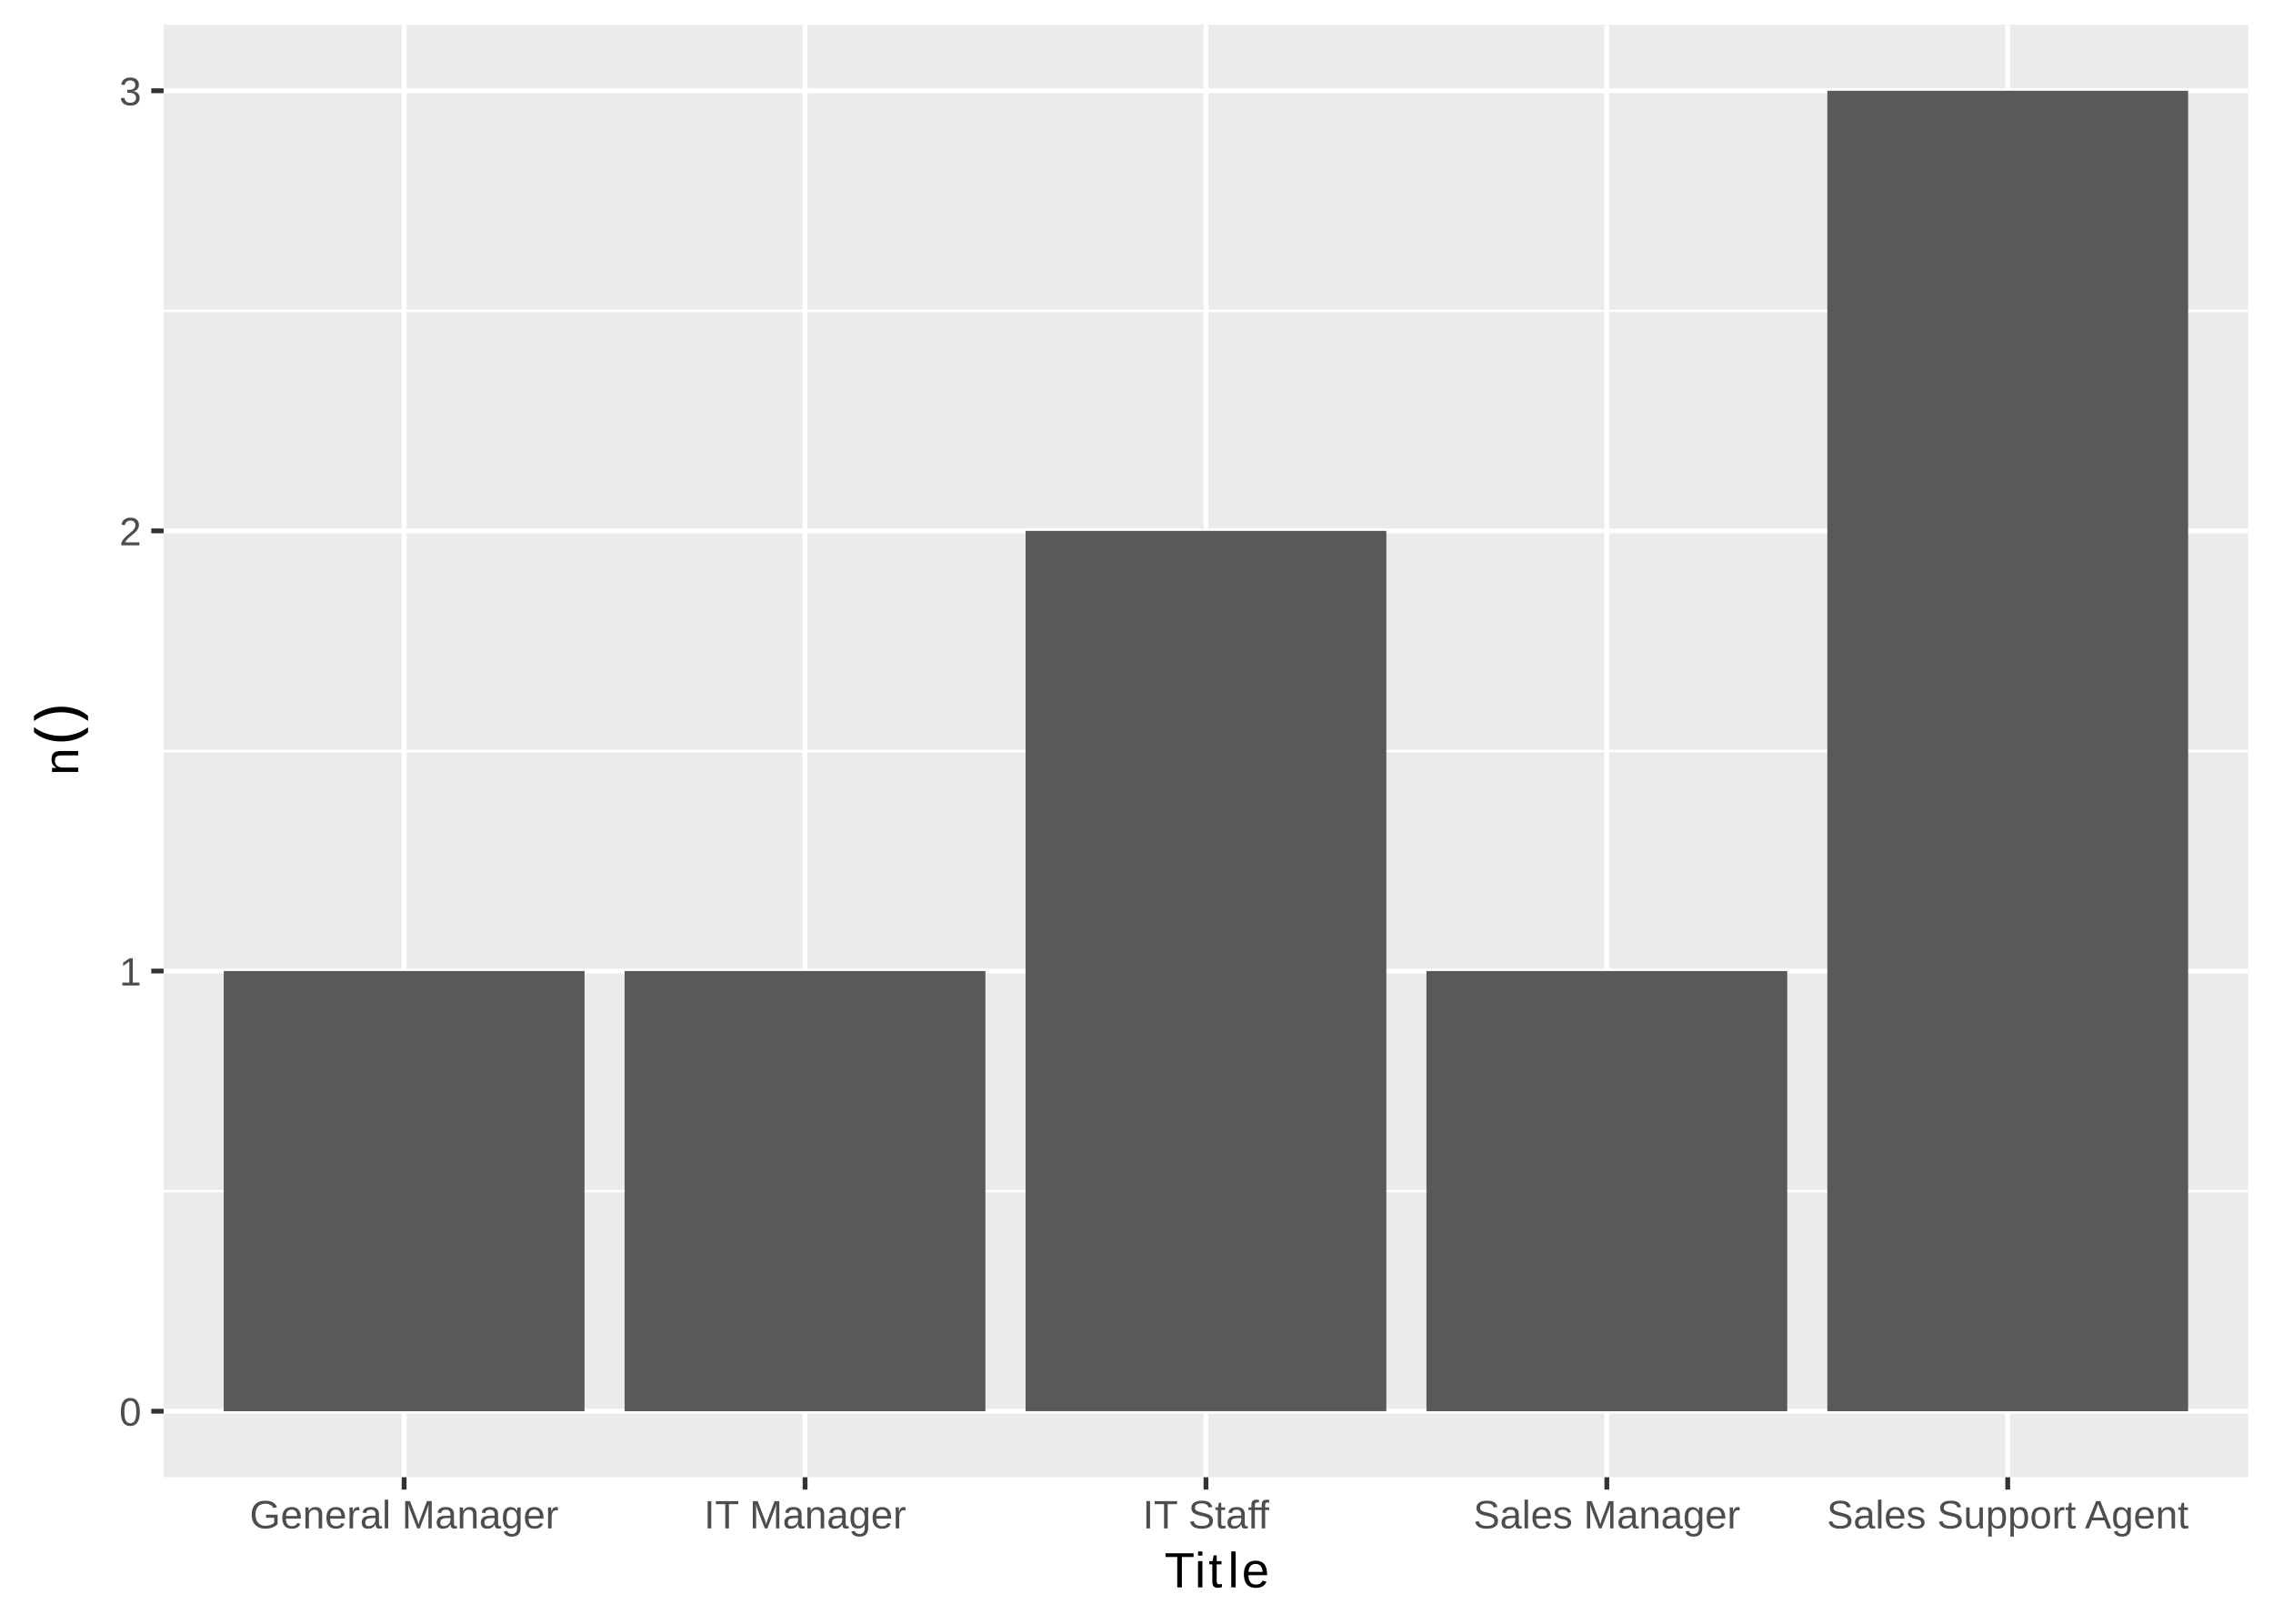
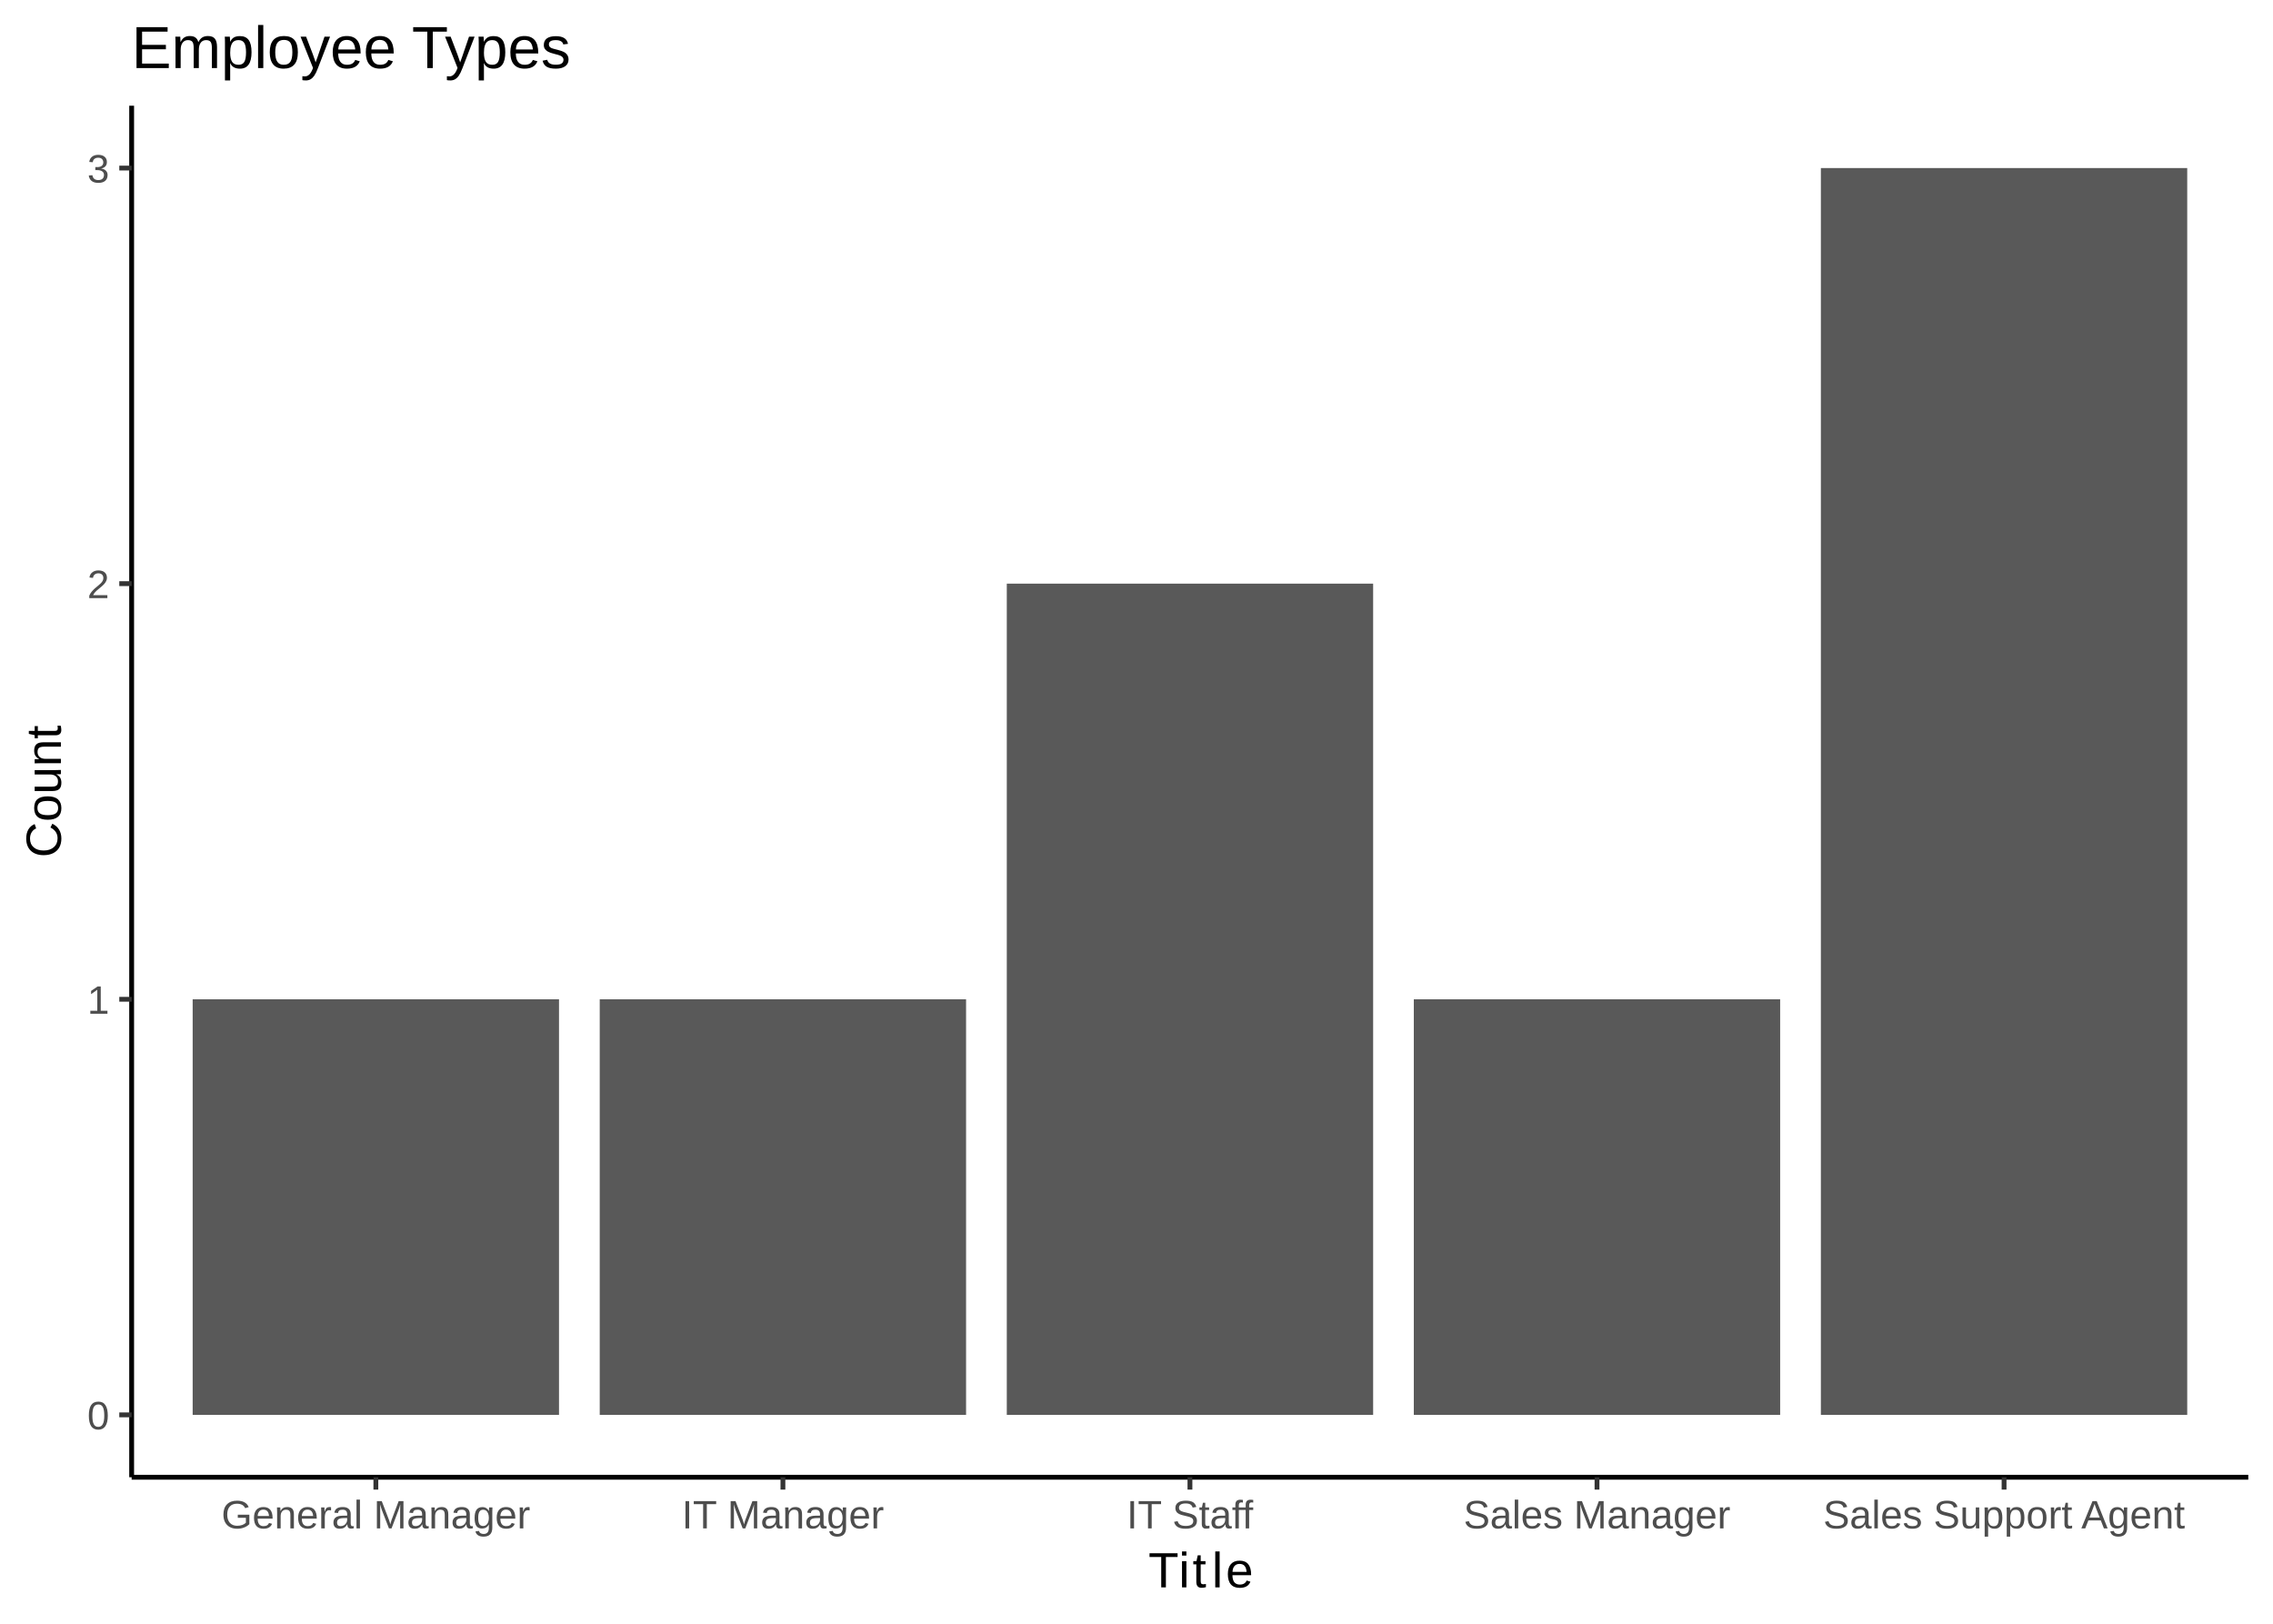
<svg xmlns="http://www.w3.org/2000/svg" class="svglite" width="504.00pt" height="360.00pt" viewBox="0 0 504.00 360.00">
  <defs>
    <style type="text/css">
    .svglite line, .svglite polyline, .svglite polygon, .svglite path, .svglite rect, .svglite circle {
      fill: none;
      stroke: #000000;
      stroke-linecap: round;
      stroke-linejoin: round;
      stroke-miterlimit: 10.00;
    }
  </style>
  </defs>
  <rect width="100%" height="100%" style="stroke: none; fill: #FFFFFF;" />
  <defs>
    <clipPath id="cpMC4wMHw1MDQuMDB8MC4wMHwzNjAuMDA=">
      <rect x="0.00" y="0.00" width="504.00" height="360.00" />
    </clipPath>
  </defs>
  <g clip-path="url(#cpMC4wMHw1MDQuMDB8MC4wMHwzNjAuMDA=)">
    <rect x="0.00" y="0.00" width="504.00" height="360.00" style="stroke-width: 1.07; stroke: #FFFFFF; fill: #FFFFFF;" />
  </g>
  <defs>
-     <clipPath id="cpMzYuMjh8NDk4LjUyfDUuNDh8MzI3LjUy">
-       <rect x="36.28" y="5.48" width="462.24" height="322.04" />
+     <clipPath id="cpMjkuMTl8NDk4LjUyfDIzLjQ0fDMyNy41Mg==">
+       <rect x="29.19" y="23.44" width="469.33" height="304.08" />
    </clipPath>
  </defs>
-   <g clip-path="url(#cpMzYuMjh8NDk4LjUyfDUuNDh8MzI3LjUy)">
-     <rect x="36.28" y="5.48" width="462.24" height="322.04" style="stroke-width: 1.07; stroke: none; fill: #EBEBEB;" />
-     <polyline points="36.28,264.08 498.52,264.08 " style="stroke-width: 0.53; stroke: #FFFFFF; stroke-linecap: butt;" />
-     <polyline points="36.28,166.50 498.52,166.50 " style="stroke-width: 0.53; stroke: #FFFFFF; stroke-linecap: butt;" />
-     <polyline points="36.28,68.91 498.52,68.91 " style="stroke-width: 0.53; stroke: #FFFFFF; stroke-linecap: butt;" />
-     <polyline points="36.28,312.88 498.52,312.88 " style="stroke-width: 1.07; stroke: #FFFFFF; stroke-linecap: butt;" />
-     <polyline points="36.28,215.29 498.52,215.29 " style="stroke-width: 1.07; stroke: #FFFFFF; stroke-linecap: butt;" />
-     <polyline points="36.28,117.70 498.52,117.70 " style="stroke-width: 1.07; stroke: #FFFFFF; stroke-linecap: butt;" />
-     <polyline points="36.28,20.12 498.52,20.12 " style="stroke-width: 1.07; stroke: #FFFFFF; stroke-linecap: butt;" />
-     <polyline points="89.61,327.52 89.61,5.48 " style="stroke-width: 1.07; stroke: #FFFFFF; stroke-linecap: butt;" />
-     <polyline points="178.51,327.52 178.51,5.48 " style="stroke-width: 1.07; stroke: #FFFFFF; stroke-linecap: butt;" />
-     <polyline points="267.40,327.52 267.40,5.48 " style="stroke-width: 1.07; stroke: #FFFFFF; stroke-linecap: butt;" />
-     <polyline points="356.29,327.52 356.29,5.48 " style="stroke-width: 1.07; stroke: #FFFFFF; stroke-linecap: butt;" />
-     <polyline points="445.18,327.52 445.18,5.48 " style="stroke-width: 1.07; stroke: #FFFFFF; stroke-linecap: butt;" />
-     <rect x="49.61" y="215.29" width="80.00" height="97.59" style="stroke-width: 1.07; stroke: none; stroke-linecap: square; stroke-linejoin: miter; fill: #595959;" />
-     <rect x="138.50" y="215.29" width="80.00" height="97.59" style="stroke-width: 1.07; stroke: none; stroke-linecap: square; stroke-linejoin: miter; fill: #595959;" />
-     <rect x="227.40" y="117.70" width="80.00" height="195.17" style="stroke-width: 1.07; stroke: none; stroke-linecap: square; stroke-linejoin: miter; fill: #595959;" />
-     <rect x="316.29" y="215.29" width="80.00" height="97.59" style="stroke-width: 1.07; stroke: none; stroke-linecap: square; stroke-linejoin: miter; fill: #595959;" />
-     <rect x="405.18" y="20.12" width="80.00" height="292.76" style="stroke-width: 1.07; stroke: none; stroke-linecap: square; stroke-linejoin: miter; fill: #595959;" />
+   <g clip-path="url(#cpMjkuMTl8NDk4LjUyfDIzLjQ0fDMyNy41Mg==)">
+     <rect x="29.19" y="23.44" width="469.33" height="304.08" style="stroke-width: 1.07; stroke: none; fill: #FFFFFF;" />
+     <rect x="42.72" y="221.55" width="81.23" height="92.14" style="stroke-width: 1.07; stroke: none; stroke-linecap: square; stroke-linejoin: miter; fill: #595959;" />
+     <rect x="132.98" y="221.55" width="81.23" height="92.14" style="stroke-width: 1.07; stroke: none; stroke-linecap: square; stroke-linejoin: miter; fill: #595959;" />
+     <rect x="223.24" y="129.40" width="81.23" height="184.29" style="stroke-width: 1.07; stroke: none; stroke-linecap: square; stroke-linejoin: miter; fill: #595959;" />
+     <rect x="313.49" y="221.55" width="81.23" height="92.14" style="stroke-width: 1.07; stroke: none; stroke-linecap: square; stroke-linejoin: miter; fill: #595959;" />
+     <rect x="403.75" y="37.26" width="81.23" height="276.43" style="stroke-width: 1.07; stroke: none; stroke-linecap: square; stroke-linejoin: miter; fill: #595959;" />
  </g>
  <g clip-path="url(#cpMC4wMHw1MDQuMDB8MC4wMHwzNjAuMDA=)">
-     <text x="31.35" y="316.09" text-anchor="end" style="font-size: 8.80px; fill: #4D4D4D; font-family: Arial;" textLength="5.59px" lengthAdjust="spacingAndGlyphs">0</text>
-     <text x="31.35" y="218.50" text-anchor="end" style="font-size: 8.80px; fill: #4D4D4D; font-family: Arial;" textLength="5.59px" lengthAdjust="spacingAndGlyphs">1</text>
-     <text x="31.35" y="120.91" text-anchor="end" style="font-size: 8.80px; fill: #4D4D4D; font-family: Arial;" textLength="5.59px" lengthAdjust="spacingAndGlyphs">2</text>
-     <text x="31.35" y="23.33" text-anchor="end" style="font-size: 8.80px; fill: #4D4D4D; font-family: Arial;" textLength="5.59px" lengthAdjust="spacingAndGlyphs">3</text>
-     <polyline points="33.54,312.88 36.28,312.88 " style="stroke-width: 1.07; stroke: #333333; stroke-linecap: butt;" />
-     <polyline points="33.54,215.29 36.28,215.29 " style="stroke-width: 1.07; stroke: #333333; stroke-linecap: butt;" />
-     <polyline points="33.54,117.70 36.28,117.70 " style="stroke-width: 1.07; stroke: #333333; stroke-linecap: butt;" />
-     <polyline points="33.54,20.12 36.28,20.12 " style="stroke-width: 1.07; stroke: #333333; stroke-linecap: butt;" />
-     <polyline points="89.61,330.26 89.61,327.52 " style="stroke-width: 1.07; stroke: #333333; stroke-linecap: butt;" />
-     <polyline points="178.51,330.26 178.51,327.52 " style="stroke-width: 1.07; stroke: #333333; stroke-linecap: butt;" />
-     <polyline points="267.40,330.26 267.40,327.52 " style="stroke-width: 1.07; stroke: #333333; stroke-linecap: butt;" />
-     <polyline points="356.29,330.26 356.29,327.52 " style="stroke-width: 1.07; stroke: #333333; stroke-linecap: butt;" />
-     <polyline points="445.18,330.26 445.18,327.52 " style="stroke-width: 1.07; stroke: #333333; stroke-linecap: butt;" />
-     <text x="89.61" y="338.86" text-anchor="middle" style="font-size: 8.80px; fill: #4D4D4D; font-family: Arial;" textLength="76.03px" lengthAdjust="spacingAndGlyphs">General Manager</text>
-     <text x="178.51" y="338.86" text-anchor="middle" style="font-size: 8.80px; fill: #4D4D4D; font-family: Arial;" textLength="49.32px" lengthAdjust="spacingAndGlyphs">IT Manager</text>
-     <text x="267.40" y="338.86" text-anchor="middle" style="font-size: 8.80px; fill: #4D4D4D; font-family: Arial;" textLength="31.38px" lengthAdjust="spacingAndGlyphs">IT Staff</text>
-     <text x="356.29" y="338.86" text-anchor="middle" style="font-size: 8.80px; fill: #4D4D4D; font-family: Arial;" textLength="64.79px" lengthAdjust="spacingAndGlyphs">Sales Manager</text>
-     <text x="445.18" y="338.86" text-anchor="middle" style="font-size: 8.80px; fill: #4D4D4D; font-family: Arial;" textLength="89.84px" lengthAdjust="spacingAndGlyphs">Sales Support Agent</text>
-     <text x="252.69" y="351.94" style="font-size: 11.00px; font-family: OpenSymbol;" textLength="5.50px" lengthAdjust="spacingAndGlyphs"> </text>
-     <text x="258.19" y="351.94" style="font-size: 11.00px; font-family: Arial;" textLength="6.72px" lengthAdjust="spacingAndGlyphs">T</text>
-     <text x="264.91" y="351.94" style="font-size: 11.00px; font-family: Arial;" textLength="3.06px" lengthAdjust="spacingAndGlyphs">i</text>
-     <text x="267.97" y="351.94" style="font-size: 11.00px; font-family: Arial;" textLength="4.31px" lengthAdjust="spacingAndGlyphs">t</text>
-     <text x="272.28" y="351.94" style="font-size: 11.00px; font-family: Arial;" textLength="3.06px" lengthAdjust="spacingAndGlyphs">l</text>
-     <text x="275.34" y="351.94" style="font-size: 11.00px; font-family: Arial;" textLength="6.77px" lengthAdjust="spacingAndGlyphs">e</text>
-     <text transform="translate(17.35,177.41) rotate(-90)" style="font-size: 11.00px; font-family: OpenSymbol;" textLength="5.50px" lengthAdjust="spacingAndGlyphs"> </text>
-     <text transform="translate(17.35,171.91) rotate(-90)" style="font-size: 11.00px; font-family: Arial;" textLength="6.97px" lengthAdjust="spacingAndGlyphs">n</text>
-     <text transform="translate(17.35,164.94) rotate(-90)" style="font-size: 13.75px; font-family: OpenSymbol;" textLength="4.67px" lengthAdjust="spacingAndGlyphs">(</text>
-     <text transform="translate(17.35,160.26) rotate(-90)" style="font-size: 13.75px; font-family: OpenSymbol;" textLength="4.67px" lengthAdjust="spacingAndGlyphs">)</text>
+     <polyline points="29.19,327.52 29.19,23.44 " style="stroke-width: 1.07; stroke-linecap: butt;" />
+     <text x="24.25" y="316.90" text-anchor="end" style="font-size: 8.80px; fill: #4D4D4D; font-family: Arial;" textLength="5.59px" lengthAdjust="spacingAndGlyphs">0</text>
+     <text x="24.25" y="224.76" text-anchor="end" style="font-size: 8.80px; fill: #4D4D4D; font-family: Arial;" textLength="5.59px" lengthAdjust="spacingAndGlyphs">1</text>
+     <text x="24.25" y="132.61" text-anchor="end" style="font-size: 8.80px; fill: #4D4D4D; font-family: Arial;" textLength="5.59px" lengthAdjust="spacingAndGlyphs">2</text>
+     <text x="24.25" y="40.47" text-anchor="end" style="font-size: 8.80px; fill: #4D4D4D; font-family: Arial;" textLength="5.59px" lengthAdjust="spacingAndGlyphs">3</text>
+     <polyline points="26.45,313.69 29.19,313.69 " style="stroke-width: 1.07; stroke: #333333; stroke-linecap: butt;" />
+     <polyline points="26.45,221.55 29.19,221.55 " style="stroke-width: 1.07; stroke: #333333; stroke-linecap: butt;" />
+     <polyline points="26.45,129.40 29.19,129.40 " style="stroke-width: 1.07; stroke: #333333; stroke-linecap: butt;" />
+     <polyline points="26.45,37.26 29.19,37.26 " style="stroke-width: 1.07; stroke: #333333; stroke-linecap: butt;" />
+     <polyline points="29.19,327.52 498.52,327.52 " style="stroke-width: 1.07; stroke-linecap: butt;" />
+     <polyline points="83.34,330.26 83.34,327.52 " style="stroke-width: 1.07; stroke: #333333; stroke-linecap: butt;" />
+     <polyline points="173.60,330.26 173.60,327.52 " style="stroke-width: 1.07; stroke: #333333; stroke-linecap: butt;" />
+     <polyline points="263.85,330.26 263.85,327.52 " style="stroke-width: 1.07; stroke: #333333; stroke-linecap: butt;" />
+     <polyline points="354.11,330.26 354.11,327.52 " style="stroke-width: 1.07; stroke: #333333; stroke-linecap: butt;" />
+     <polyline points="444.37,330.26 444.37,327.52 " style="stroke-width: 1.07; stroke: #333333; stroke-linecap: butt;" />
+     <text x="83.34" y="338.86" text-anchor="middle" style="font-size: 8.80px; fill: #4D4D4D; font-family: Arial;" textLength="76.03px" lengthAdjust="spacingAndGlyphs">General Manager</text>
+     <text x="173.60" y="338.86" text-anchor="middle" style="font-size: 8.80px; fill: #4D4D4D; font-family: Arial;" textLength="49.32px" lengthAdjust="spacingAndGlyphs">IT Manager</text>
+     <text x="263.85" y="338.86" text-anchor="middle" style="font-size: 8.80px; fill: #4D4D4D; font-family: Arial;" textLength="31.38px" lengthAdjust="spacingAndGlyphs">IT Staff</text>
+     <text x="354.11" y="338.86" text-anchor="middle" style="font-size: 8.80px; fill: #4D4D4D; font-family: Arial;" textLength="64.79px" lengthAdjust="spacingAndGlyphs">Sales Manager</text>
+     <text x="444.37" y="338.86" text-anchor="middle" style="font-size: 8.80px; fill: #4D4D4D; font-family: Arial;" textLength="89.84px" lengthAdjust="spacingAndGlyphs">Sales Support Agent</text>
+     <text x="249.14" y="351.94" style="font-size: 11.00px; font-family: OpenSymbol;" textLength="5.50px" lengthAdjust="spacingAndGlyphs"> </text>
+     <text x="254.64" y="351.94" style="font-size: 11.00px; font-family: Arial;" textLength="6.72px" lengthAdjust="spacingAndGlyphs">T</text>
+     <text x="261.36" y="351.94" style="font-size: 11.00px; font-family: Arial;" textLength="3.06px" lengthAdjust="spacingAndGlyphs">i</text>
+     <text x="264.42" y="351.94" style="font-size: 11.00px; font-family: Arial;" textLength="4.31px" lengthAdjust="spacingAndGlyphs">t</text>
+     <text x="268.73" y="351.94" style="font-size: 11.00px; font-family: Arial;" textLength="3.06px" lengthAdjust="spacingAndGlyphs">l</text>
+     <text x="271.79" y="351.94" style="font-size: 11.00px; font-family: Arial;" textLength="6.77px" lengthAdjust="spacingAndGlyphs">e</text>
+     <text transform="translate(13.50,175.48) rotate(-90)" text-anchor="middle" style="font-size: 11.00px; font-family: Arial;" textLength="32.67px" lengthAdjust="spacingAndGlyphs">Count</text>
+     <text x="29.19" y="15.10" style="font-size: 13.20px; font-family: Arial;" textLength="106.69px" lengthAdjust="spacingAndGlyphs">Employee Types</text>
  </g>
</svg>
